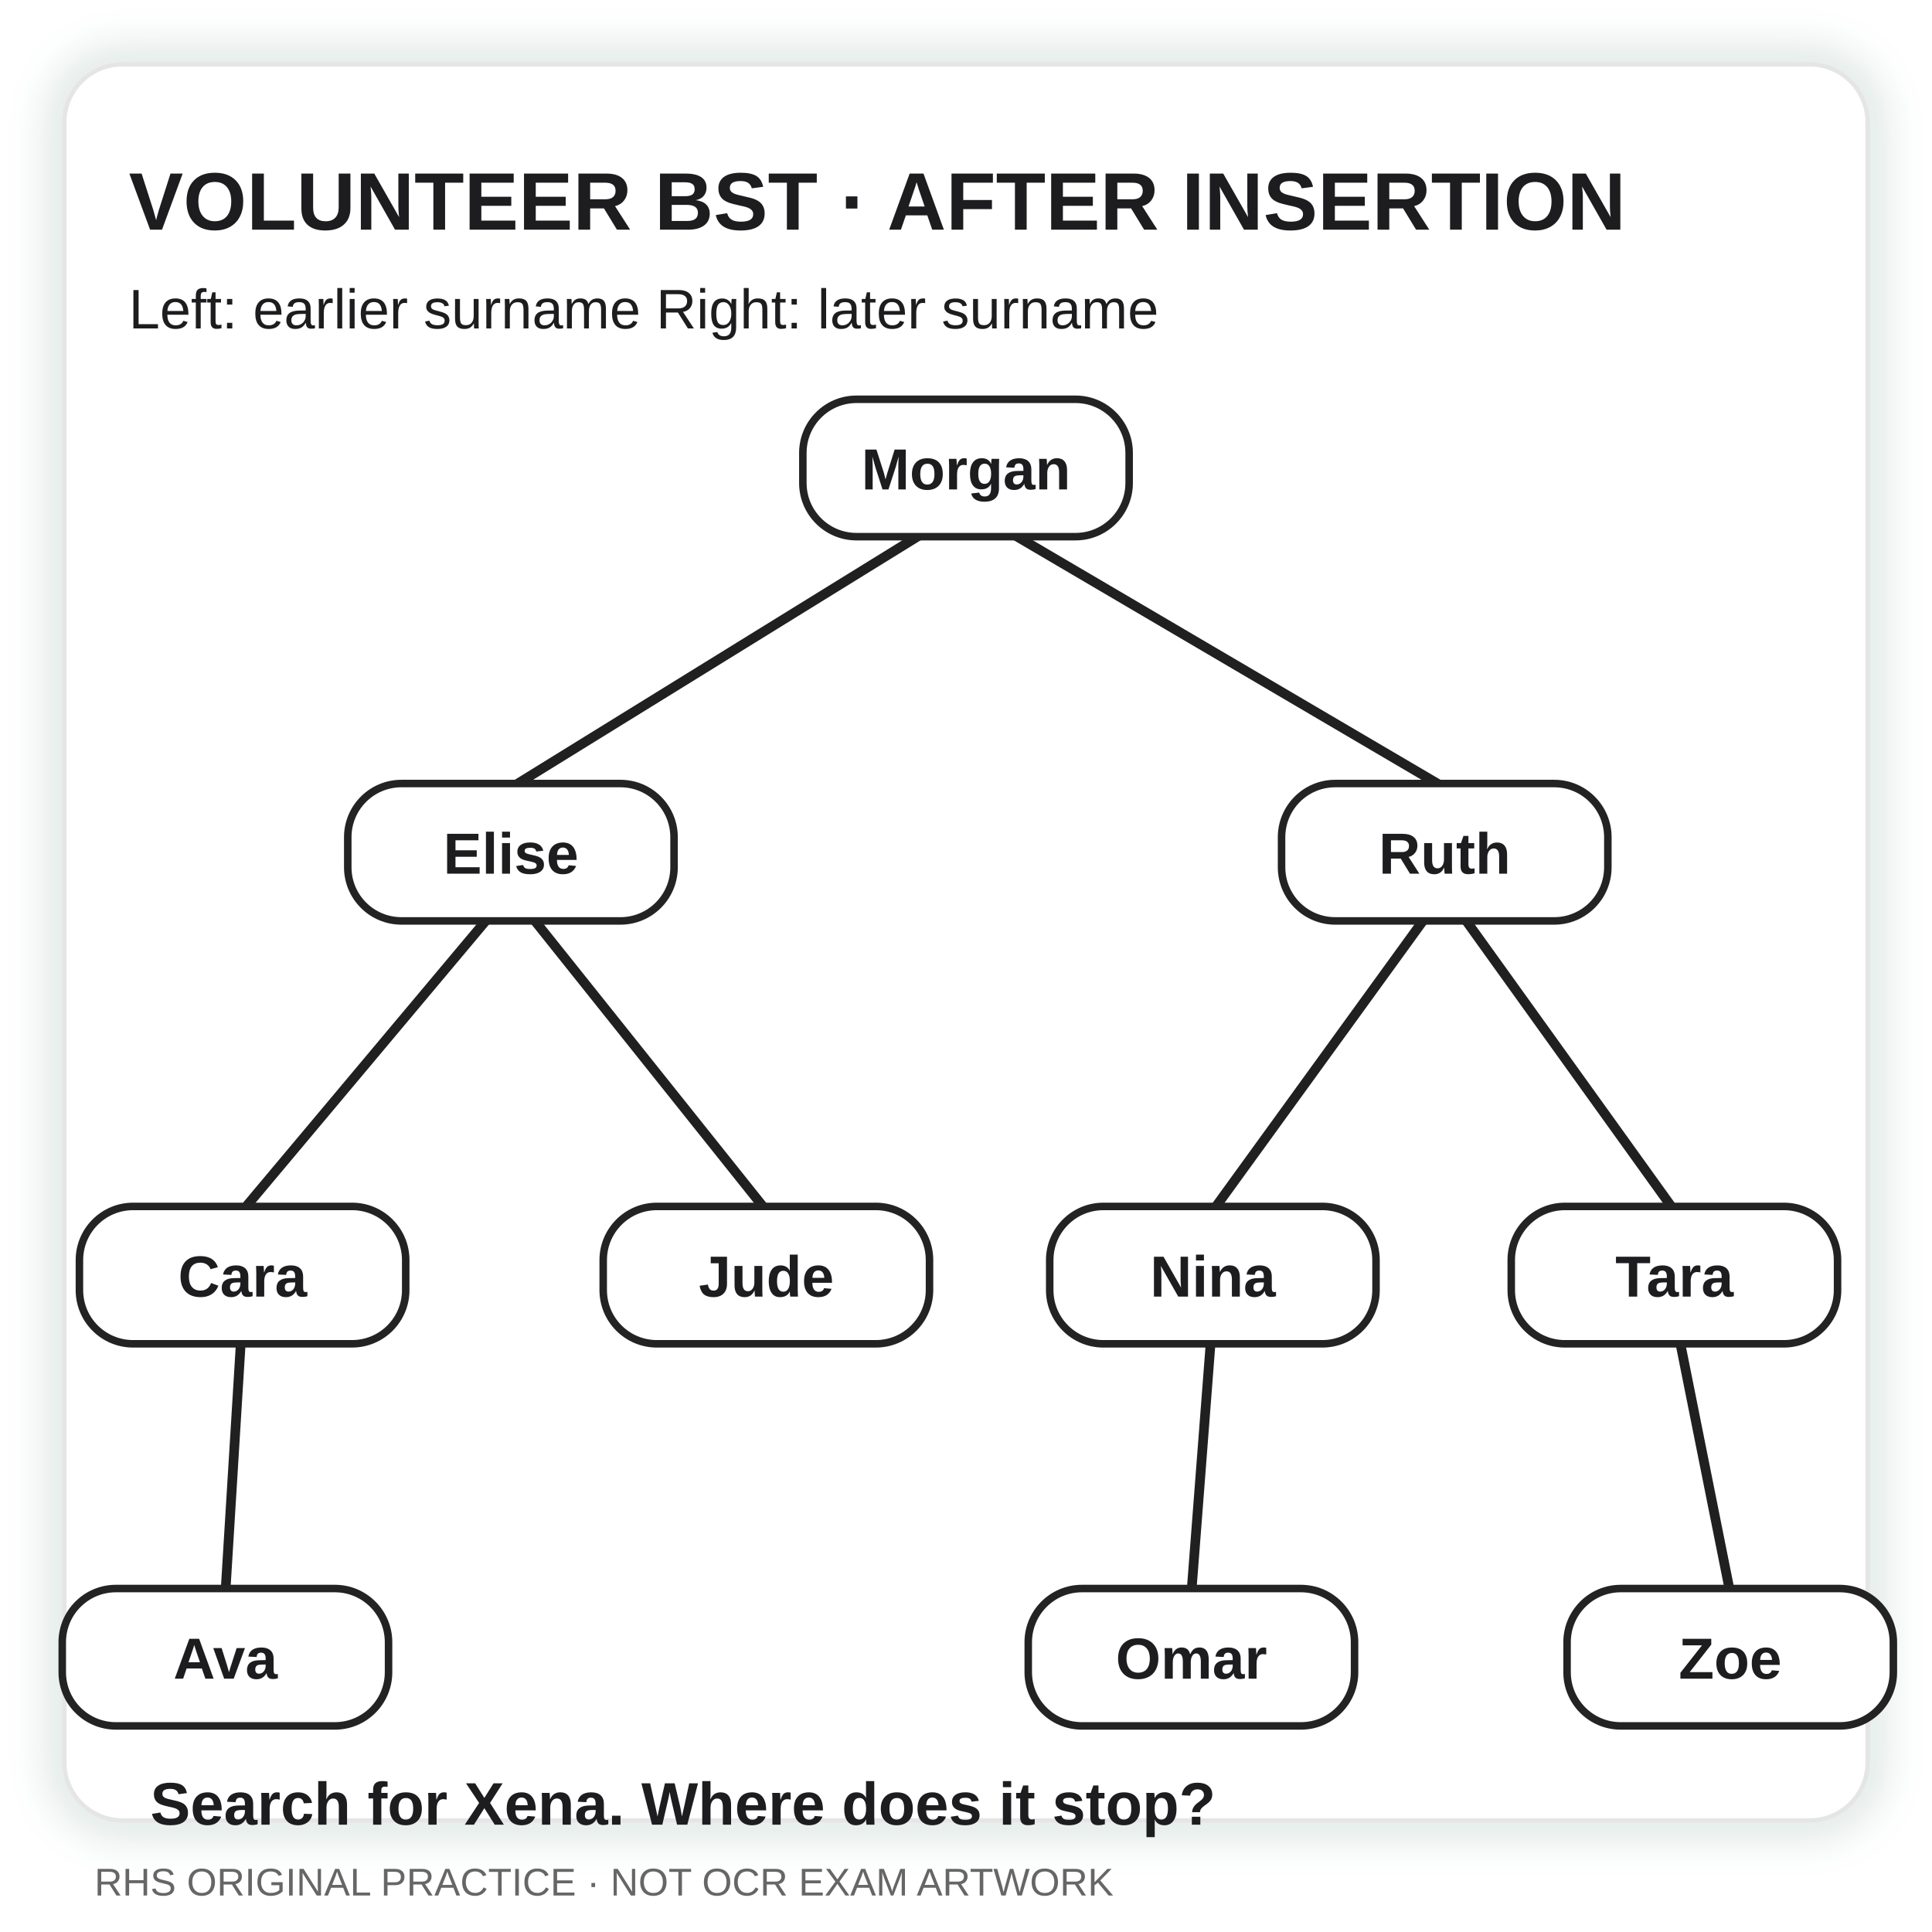
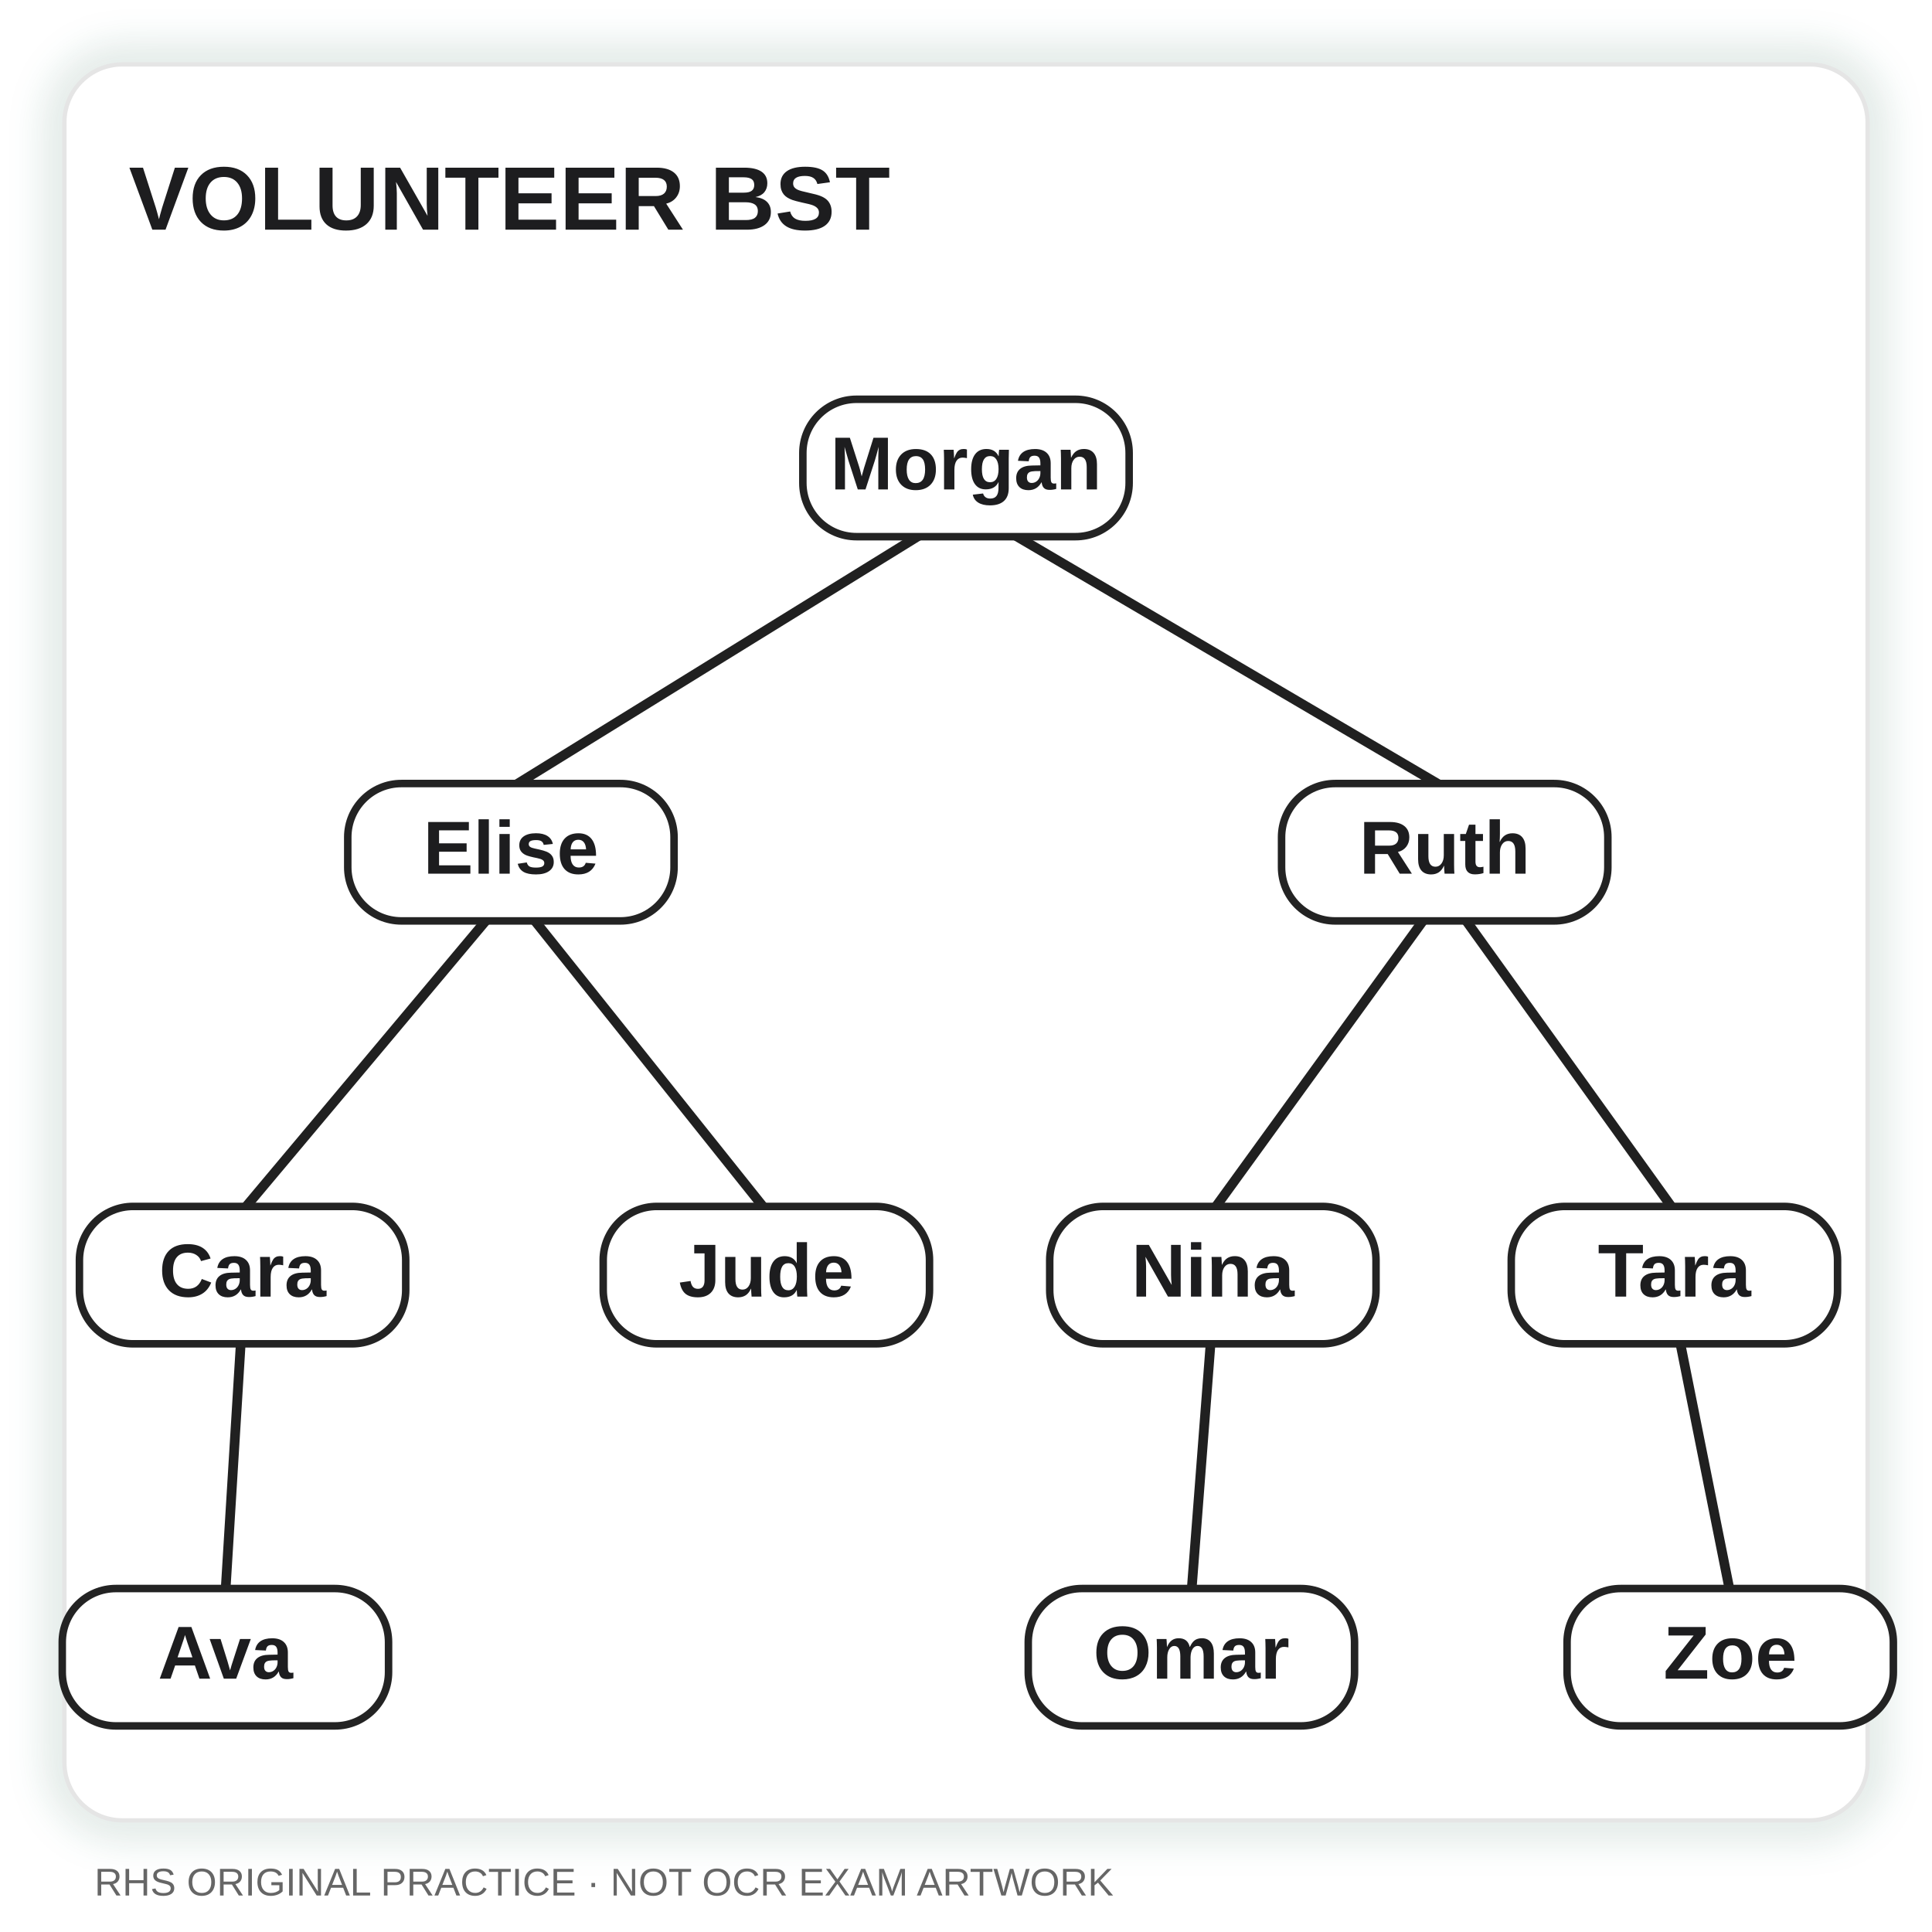
<svg xmlns="http://www.w3.org/2000/svg" viewBox="0 0 900 900" role="img" aria-labelledby="title desc">
  <defs>
    <filter id="glow" x="-80%" y="-80%" width="260%" height="260%">
      <feGaussianBlur stdDeviation="9" />
    </filter>
  </defs>
  <rect width="900" height="900" fill="#fff" />
  <rect x="30" y="30" width="840" height="818" rx="27" fill="none" stroke="#195b42" stroke-width="16" opacity=".16" filter="url(#glow)" />
  <rect x="30" y="30" width="840" height="818" rx="27" fill="#fff" stroke="#e5e5e5" stroke-width="2" />
  <g font-family="Arial,Helvetica,sans-serif">
-     <text x="60" y="107" font-size="38" font-weight="750" text-anchor="start" fill="#1d1d1f">VOLUNTEER BST · AFTER INSERTION</text>
-     <text x="60" y="153" font-size="26" font-weight="500" text-anchor="start" fill="#1d1d1f">Left: earlier surname     Right: later surname</text>
+     <text x="60" y="107" font-size="42" font-weight="750" text-anchor="start" fill="#1d1d1f">VOLUNTEER BST</text>
    <path d="M450 236 L238 367" fill="none" stroke="#202020" stroke-width="4.5" stroke-linecap="round" />
    <path d="M450 236 L673 367" fill="none" stroke="#202020" stroke-width="4.5" stroke-linecap="round" />
    <path d="M238 415 L113 564" fill="none" stroke="#202020" stroke-width="4.5" stroke-linecap="round" />
    <path d="M238 415 L357 564" fill="none" stroke="#202020" stroke-width="4.5" stroke-linecap="round" />
    <path d="M673 415 L780 564" fill="none" stroke="#202020" stroke-width="4.5" stroke-linecap="round" />
    <path d="M113 612 L105 742" fill="none" stroke="#202020" stroke-width="4.5" stroke-linecap="round" />
    <path d="M673 415 L565 564" fill="none" stroke="#202020" stroke-width="4.5" stroke-linecap="round" />
    <path d="M565 612 L555 742" fill="none" stroke="#202020" stroke-width="4.5" stroke-linecap="round" />
    <path d="M780 612 L806 742" fill="none" stroke="#202020" stroke-width="4.5" stroke-linecap="round" />
    <rect x="374" y="186" width="152" height="64" rx="25" fill="#fff" stroke="#232323" stroke-width="3.5" />
-     <text x="450" y="228" font-size="27" font-weight="700" text-anchor="middle" fill="#1d1d1f">Morgan</text>
+     <text x="450" y="228" font-size="35" font-weight="700" text-anchor="middle" fill="#1d1d1f">Morgan</text>
    <rect x="162" y="365" width="152" height="64" rx="25" fill="#fff" stroke="#232323" stroke-width="3.5" />
-     <text x="238" y="407" font-size="27" font-weight="700" text-anchor="middle" fill="#1d1d1f">Elise</text>
+     <text x="238" y="407" font-size="35" font-weight="700" text-anchor="middle" fill="#1d1d1f">Elise</text>
    <rect x="597" y="365" width="152" height="64" rx="25" fill="#fff" stroke="#232323" stroke-width="3.5" />
-     <text x="673" y="407" font-size="27" font-weight="700" text-anchor="middle" fill="#1d1d1f">Ruth</text>
+     <text x="673" y="407" font-size="35" font-weight="700" text-anchor="middle" fill="#1d1d1f">Ruth</text>
    <rect x="37" y="562" width="152" height="64" rx="25" fill="#fff" stroke="#232323" stroke-width="3.5" />
-     <text x="113" y="604" font-size="27" font-weight="700" text-anchor="middle" fill="#1d1d1f">Cara</text>
+     <text x="113" y="604" font-size="35" font-weight="700" text-anchor="middle" fill="#1d1d1f">Cara</text>
    <rect x="281" y="562" width="152" height="64" rx="25" fill="#fff" stroke="#232323" stroke-width="3.5" />
-     <text x="357" y="604" font-size="27" font-weight="700" text-anchor="middle" fill="#1d1d1f">Jude</text>
+     <text x="357" y="604" font-size="35" font-weight="700" text-anchor="middle" fill="#1d1d1f">Jude</text>
    <rect x="704" y="562" width="152" height="64" rx="25" fill="#fff" stroke="#232323" stroke-width="3.5" />
-     <text x="780" y="604" font-size="27" font-weight="700" text-anchor="middle" fill="#1d1d1f">Tara</text>
+     <text x="780" y="604" font-size="35" font-weight="700" text-anchor="middle" fill="#1d1d1f">Tara</text>
    <rect x="29" y="740" width="152" height="64" rx="25" fill="#fff" stroke="#232323" stroke-width="3.5" />
-     <text x="105" y="782" font-size="27" font-weight="700" text-anchor="middle" fill="#1d1d1f">Ava</text>
+     <text x="105" y="782" font-size="35" font-weight="700" text-anchor="middle" fill="#1d1d1f">Ava</text>
    <rect x="489" y="562" width="152" height="64" rx="25" fill="#fff" stroke="#232323" stroke-width="3.5" />
-     <text x="565" y="604" font-size="27" font-weight="700" text-anchor="middle" fill="#1d1d1f">Nina</text>
+     <text x="565" y="604" font-size="35" font-weight="700" text-anchor="middle" fill="#1d1d1f">Nina</text>
    <rect x="479" y="740" width="152" height="64" rx="25" fill="#fff" stroke="#232323" stroke-width="3.5" />
-     <text x="555" y="782" font-size="27" font-weight="700" text-anchor="middle" fill="#1d1d1f">Omar</text>
+     <text x="555" y="782" font-size="35" font-weight="700" text-anchor="middle" fill="#1d1d1f">Omar</text>
    <rect x="730" y="740" width="152" height="64" rx="25" fill="#fff" stroke="#232323" stroke-width="3.5" />
-     <text x="806" y="782" font-size="27" font-weight="700" text-anchor="middle" fill="#1d1d1f">Zoe</text>
-     <text x="70" y="850" font-size="28" font-weight="700" text-anchor="start" fill="#1d1d1f">Search for Xena. Where does it stop?</text>
+     <text x="806" y="782" font-size="35" font-weight="700" text-anchor="middle" fill="#1d1d1f">Zoe</text>
  </g>
  <text x="44" y="883" font-family="Arial,sans-serif" font-size="18" fill="#666">RHS ORIGINAL PRACTICE · NOT OCR EXAM ARTWORK</text>
</svg>
